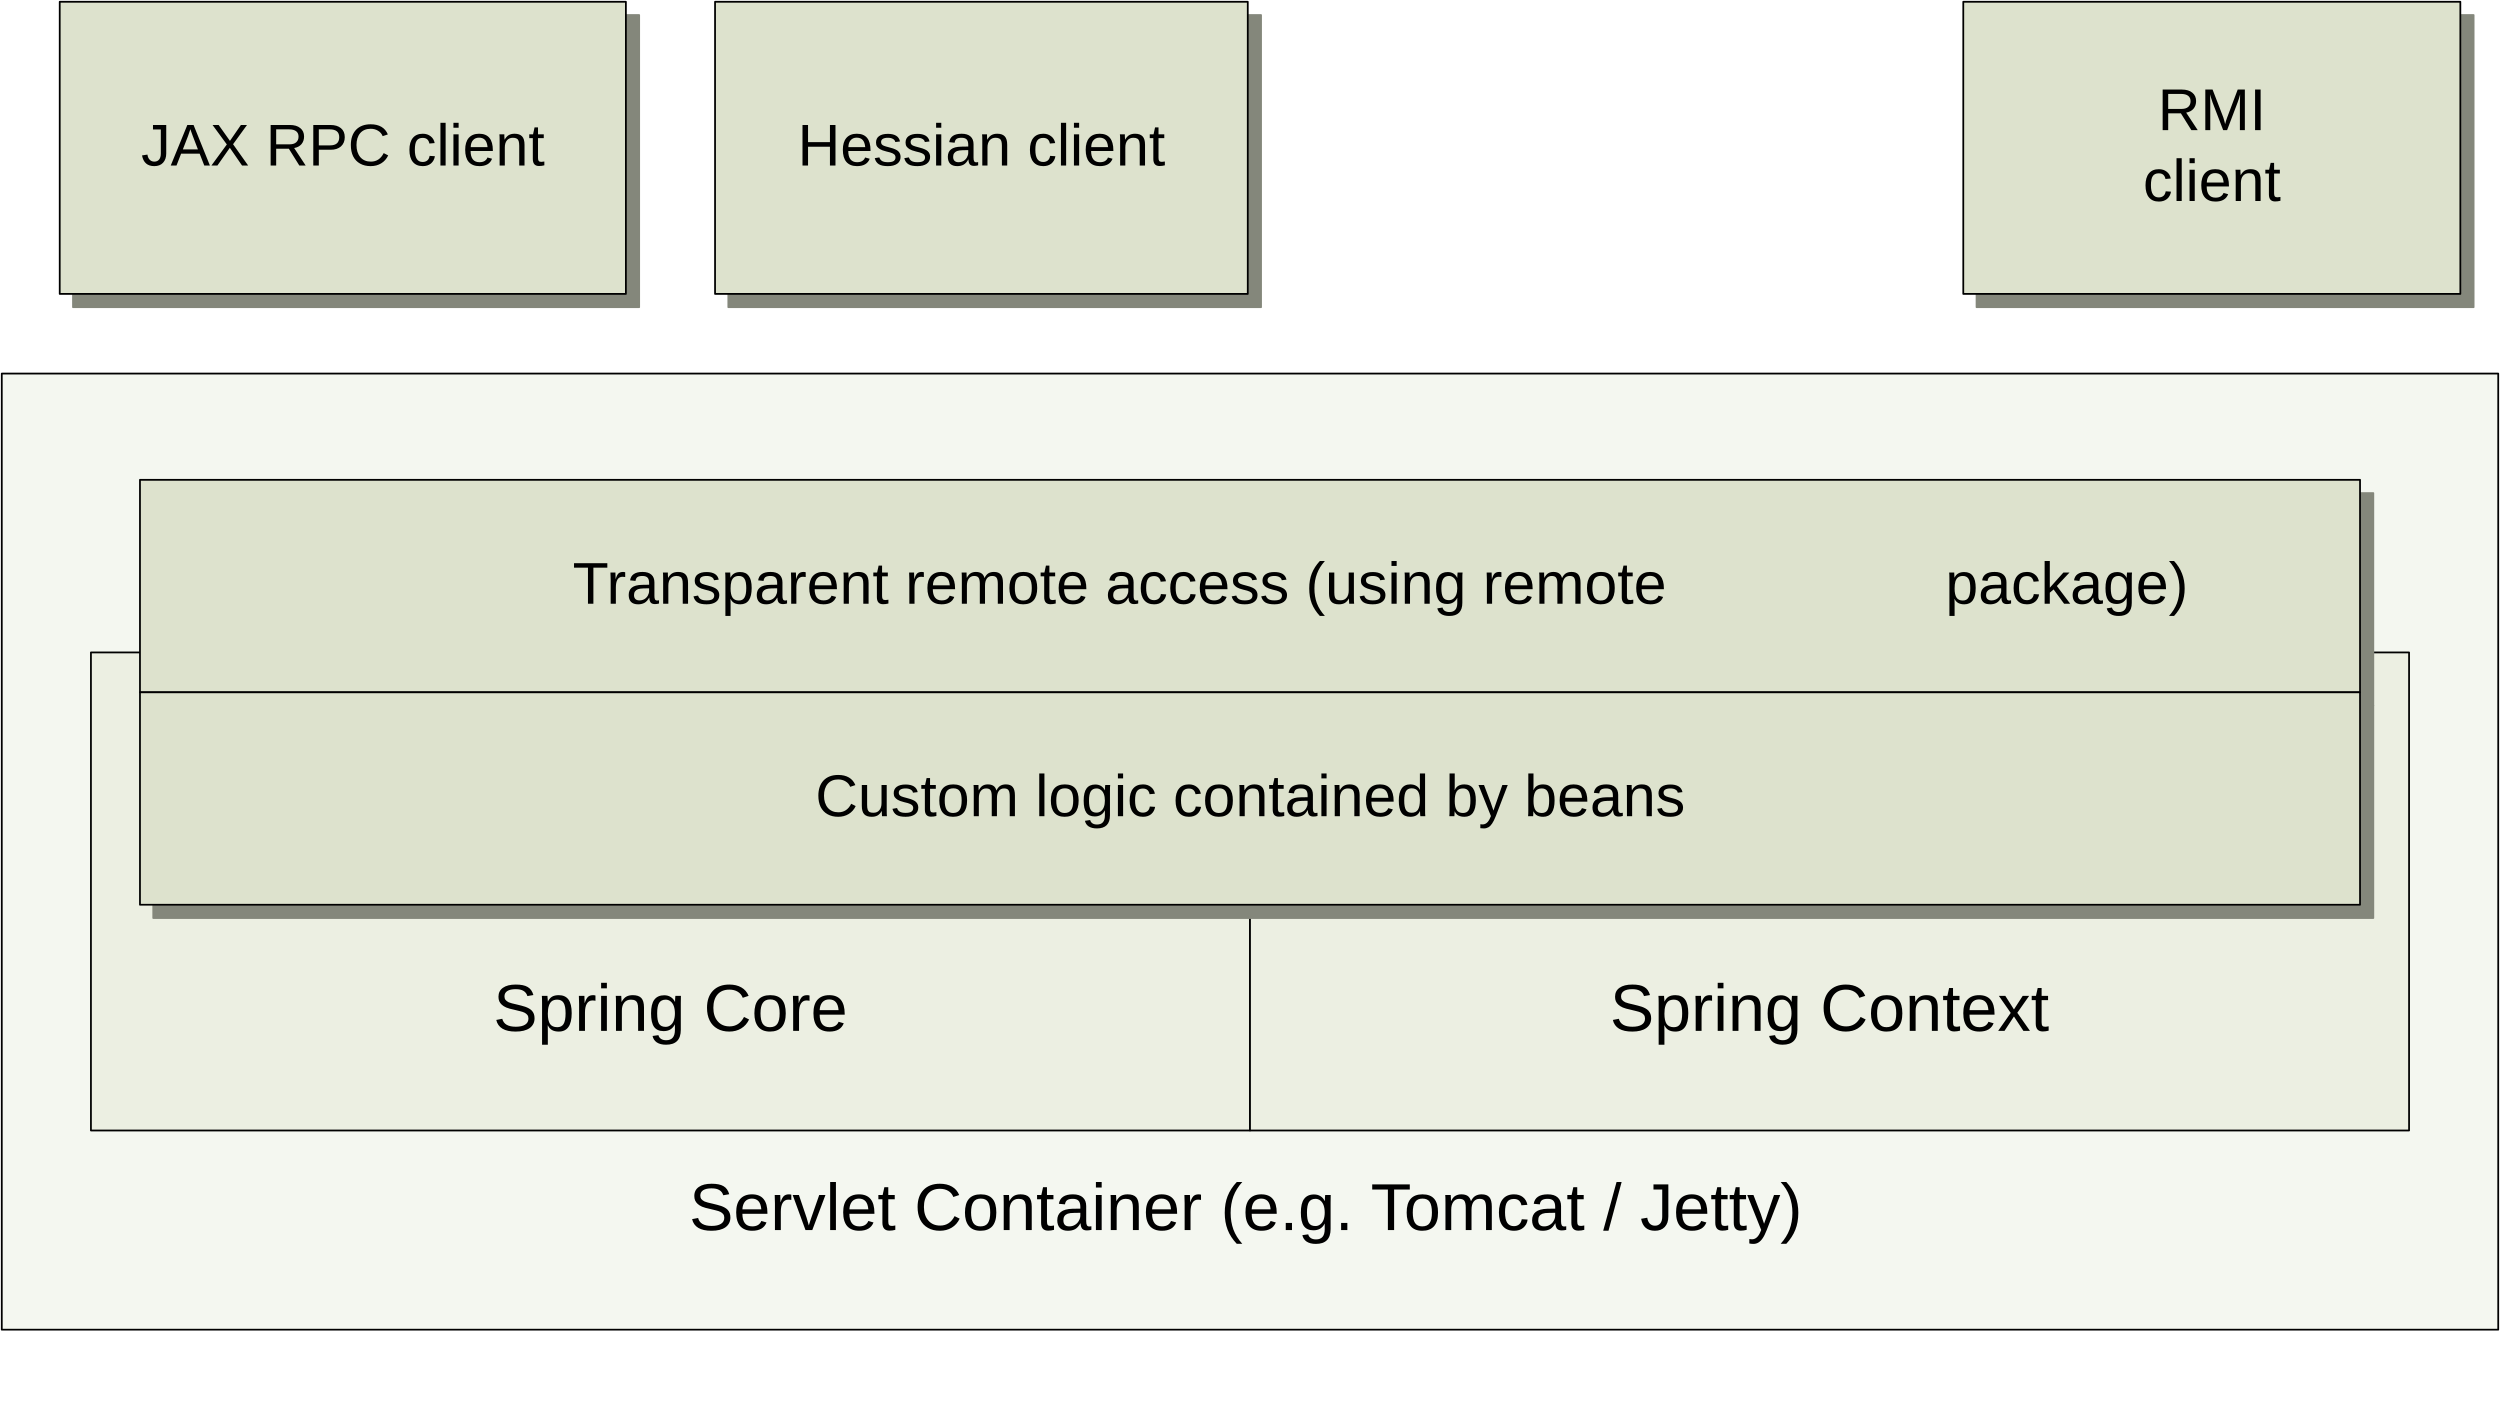
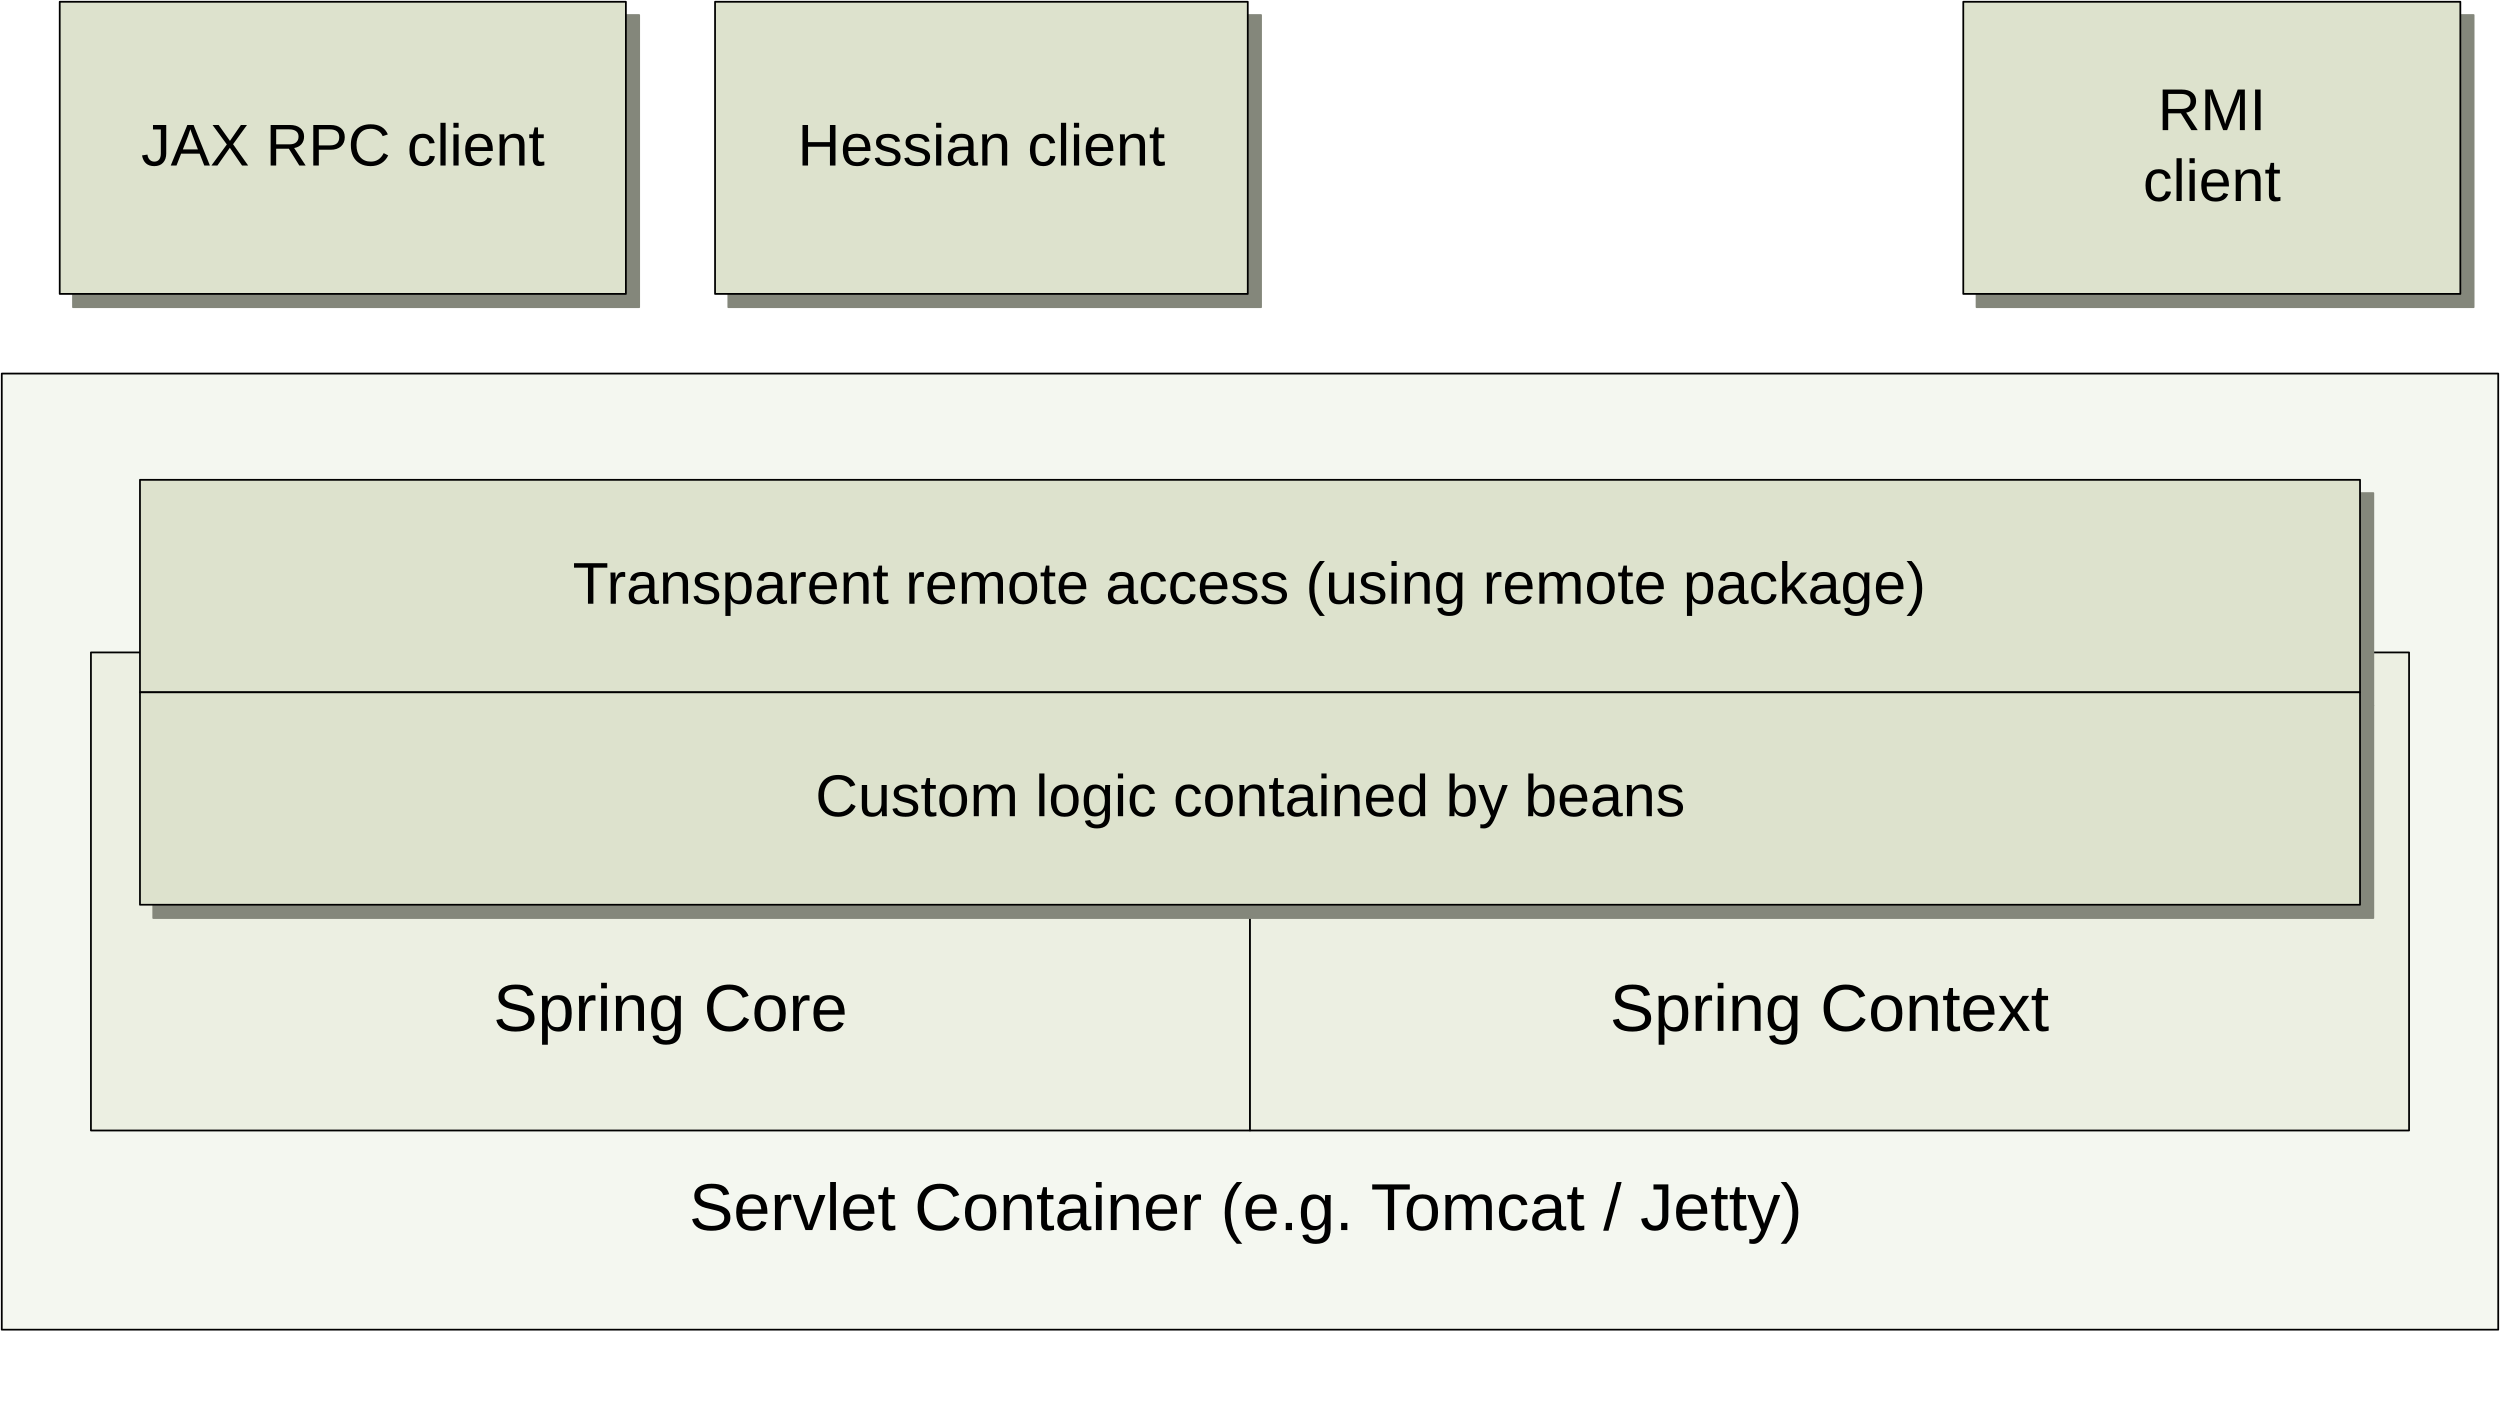
<svg xmlns="http://www.w3.org/2000/svg" width="451.84" height="254.72" class="st9" color-interpolation-filters="sRGB" viewBox="0 0 338.88 191.04" xml:space="preserve">
  <style type="text/css">.st1{fill:#f4f7f0;stroke:#000;stroke-linecap:round;stroke-linejoin:round;stroke-width:.24}.st2{fill:#000;font-family:Arial;font-size:.75em}.st3{fill:#ecefe2;stroke:#000;stroke-linecap:round;stroke-linejoin:round;stroke-width:.24}.st4{visibility:visible}.st5,.st6{fill:#84877b;stroke:#84877b;stroke-linecap:round;stroke-linejoin:round;stroke-width:.24}.st6{fill:#dde2cd;stroke:#000}.st7{fill:#000;font-family:Arial;font-size:.667em}.st8{font-size:1em}.st9{fill:none;fill-rule:evenodd;font-size:12;overflow:visible;stroke-linecap:square;stroke-miterlimit:3}</style>
  <g>
    <g id="shape1-1" transform="translate(0.240333,-10.8)">
      <rect width="338.4" height="129.6" x="0" y="61.44" class="st1" />
      <text x="93.17" y="177.54" class="st2">Servlet Container (e.g. Tomcat / Jetty)</text>
    </g>
    <g id="shape2-4" transform="translate(12.326,-37.8001)">
      <rect width="157.114" height="64.8" x="0" y="126.24" class="st3" />
      <text x="54.54" y="177.54" class="st2">Spring Core</text>
    </g>
    <g id="shape3-7" transform="translate(169.44,-37.8001)">
      <rect width="157.114" height="64.8" x="0" y="126.24" class="st3" />
      <text x="48.78" y="177.54" class="st2">Spring Context</text>
    </g>
    <g id="shape4-10" transform="translate(8.09603,-151.2)">
      <g id="shadow4-11" class="st4" transform="matrix(1,0,0,1,1.8,1.8)">
        <rect width="76.744" height="39.6" x="0" y="151.44" class="st5" />
      </g>
      <rect width="76.744" height="39.6" x="0" y="151.44" class="st6" />
      <text x="11.03" y="173.64" class="st7">JAX RPC client</text>
    </g>
    <g id="shape5-15" transform="translate(18.9732,-97.2)">
      <g id="shadow5-16" class="st4" transform="matrix(1,0,0,1,1.8,1.8)">
        <rect width="300.934" height="28.8" x="0" y="162.24" class="st5" />
      </g>
      <rect width="300.934" height="28.8" x="0" y="162.24" class="st6" />
-       <text x="58.65" y="179.04" class="st7">Transp<tspan class="st8">ar</tspan>ent remote access (using remote
-                 package)</text>
+       <text x="58.65" y="179.04" class="st7">Transp<tspan class="st8">ar</tspan>ent remote access (using remote package)</text>
    </g>
    <g id="shape6-21" transform="translate(18.9732,-68.4)">
      <g id="shadow6-22" class="st4" transform="matrix(1,0,0,1,1.8,1.8)">
        <rect width="300.934" height="28.8" x="0" y="162.24" class="st5" />
      </g>
      <rect width="300.934" height="28.8" x="0" y="162.24" class="st6" />
      <text x="91.55" y="179.04" class="st7">Custom logic contained by beans</text>
    </g>
    <g id="shape7-26" transform="translate(96.9259,-151.2)">
      <g id="shadow7-27" class="st4" transform="matrix(1,0,0,1,1.8,1.8)">
        <rect width="72.212" height="39.6" x="0" y="151.44" class="st5" />
      </g>
      <rect width="72.212" height="39.6" x="0" y="151.44" class="st6" />
      <text x="11.2" y="173.64" class="st7">Hessian client</text>
    </g>
    <g id="shape9-36" transform="translate(266.126,-151.2)">
      <g id="shadow9-37" class="st4" transform="matrix(1,0,0,1,1.8,1.8)">
        <rect width="67.378" height="39.6" x="0" y="151.44" class="st5" />
      </g>
      <rect width="67.378" height="39.6" x="0" y="151.44" class="st6" />
      <text x="26.37" y="168.84" class="st7">RMI<tspan x="24.36" class="st8" dy="1.2em">client</tspan>
      </text>
    </g>
  </g>
</svg>
